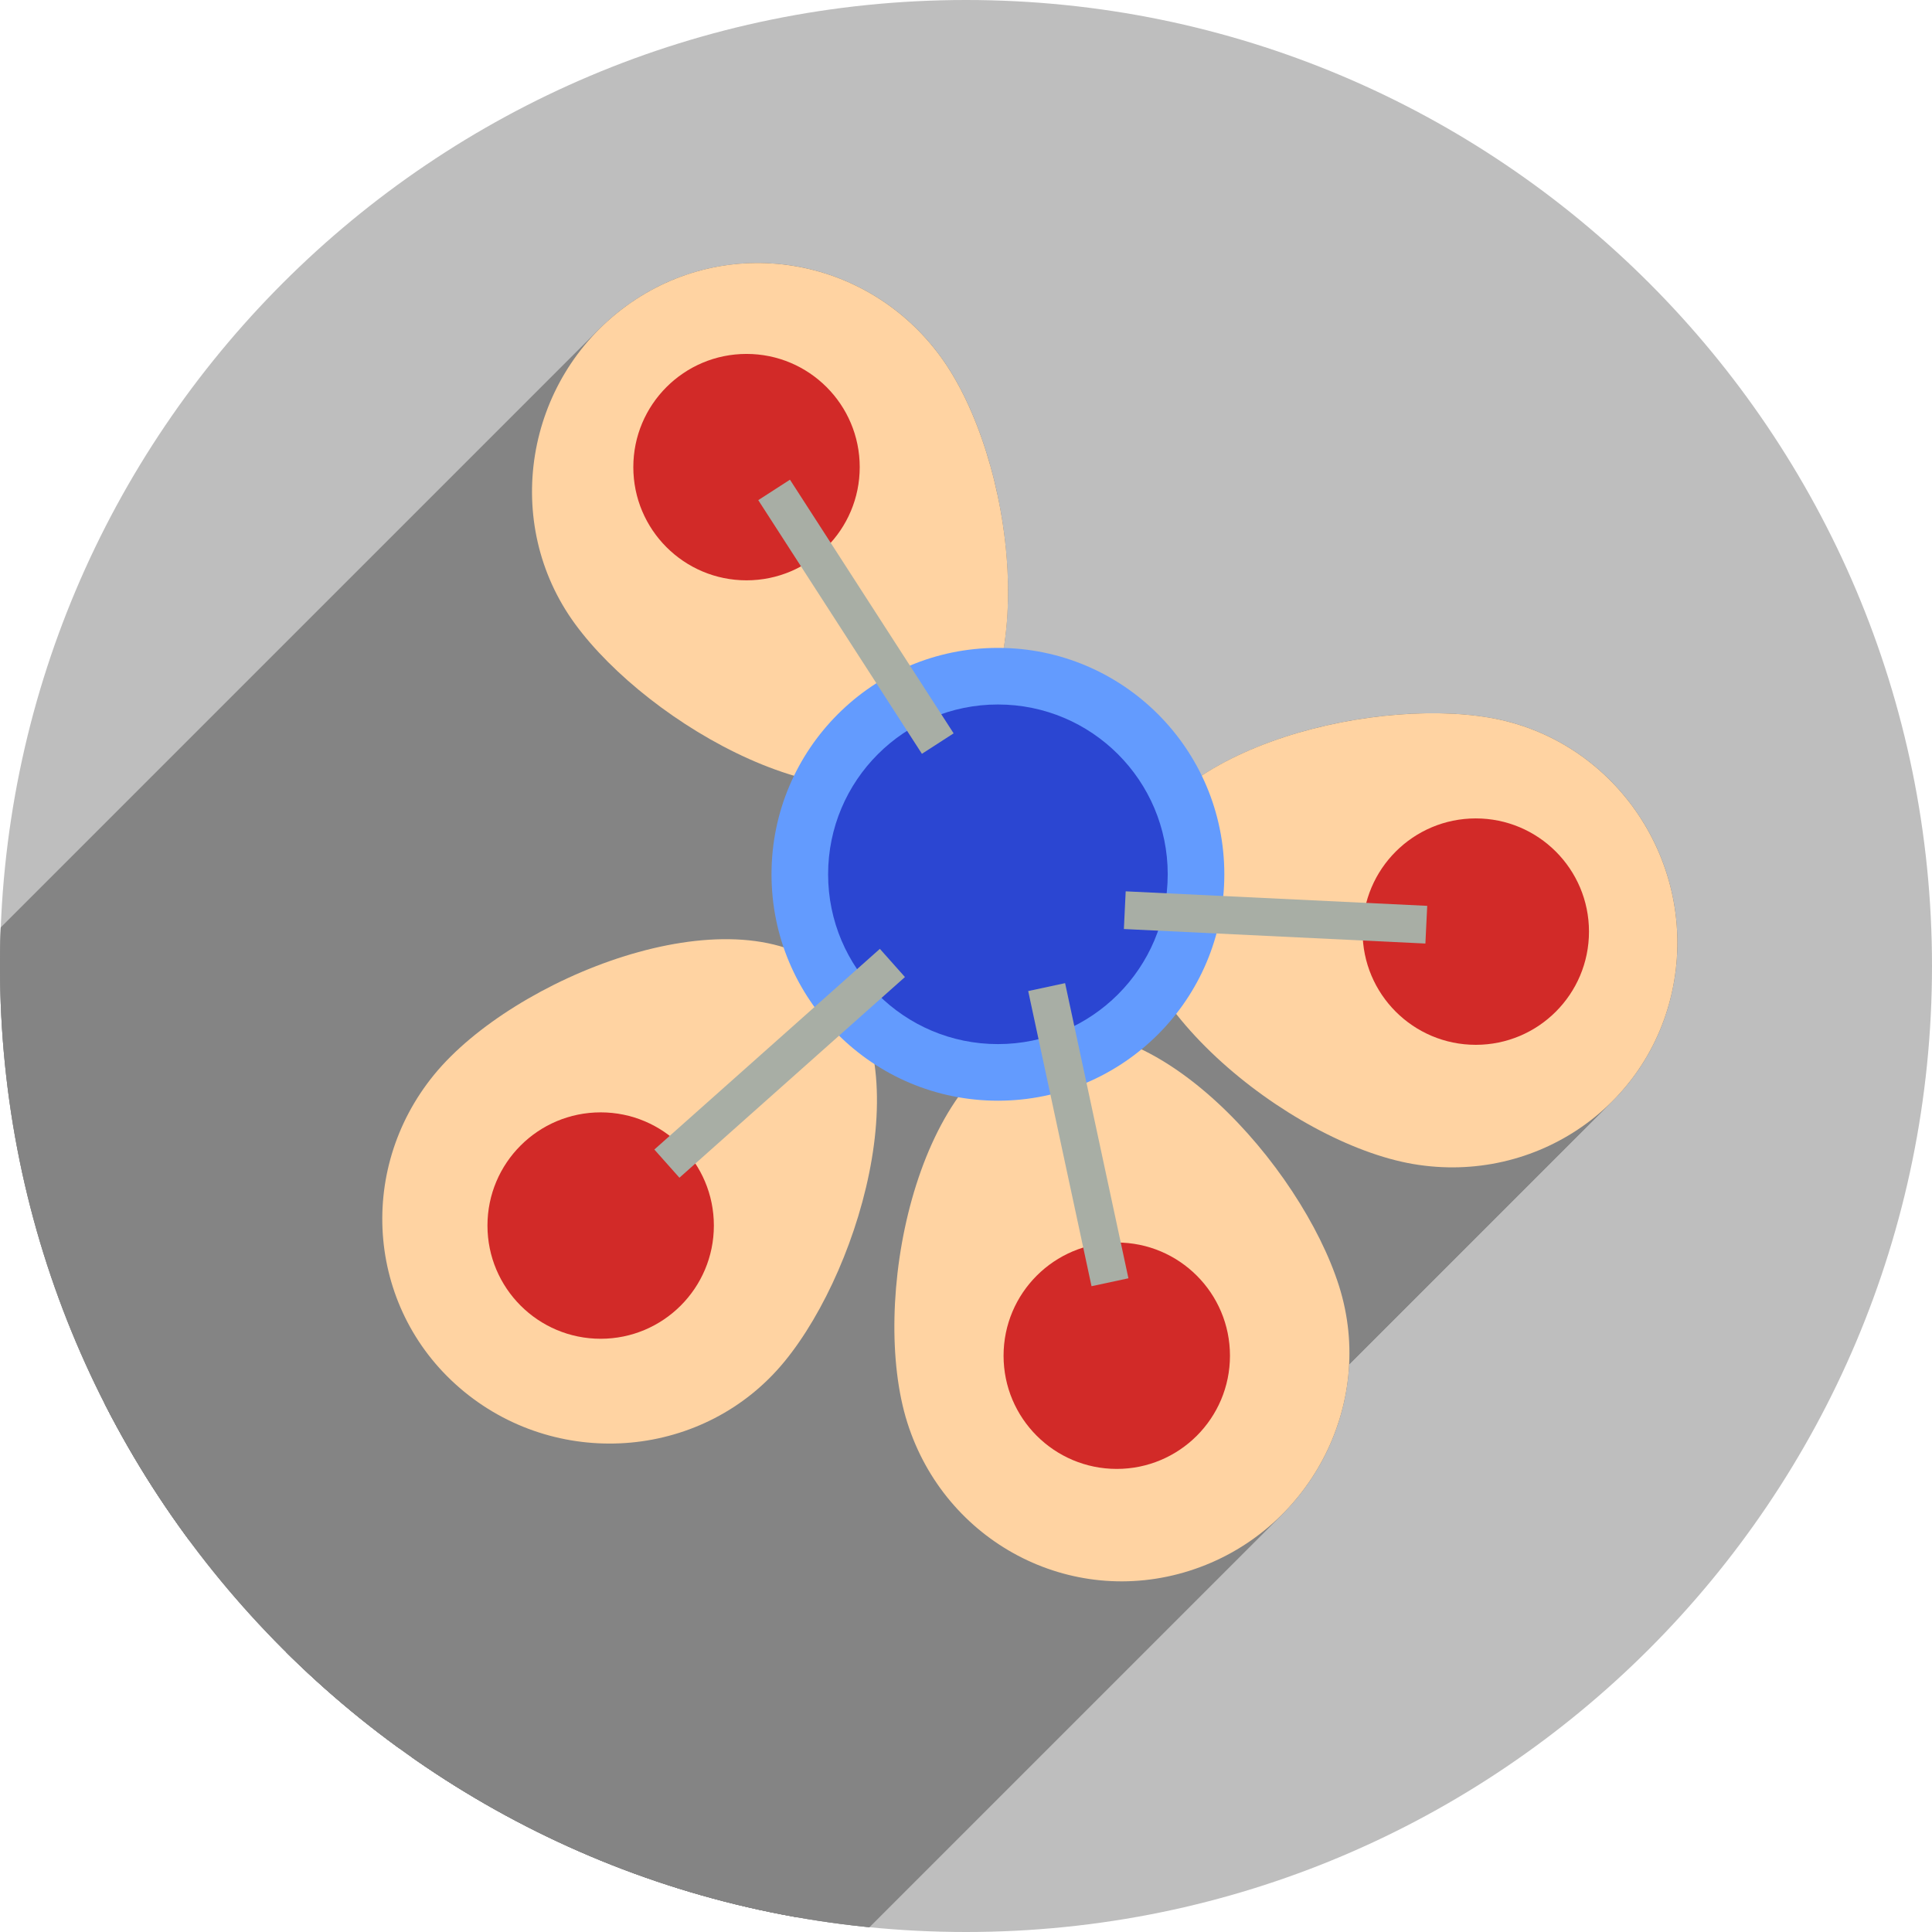
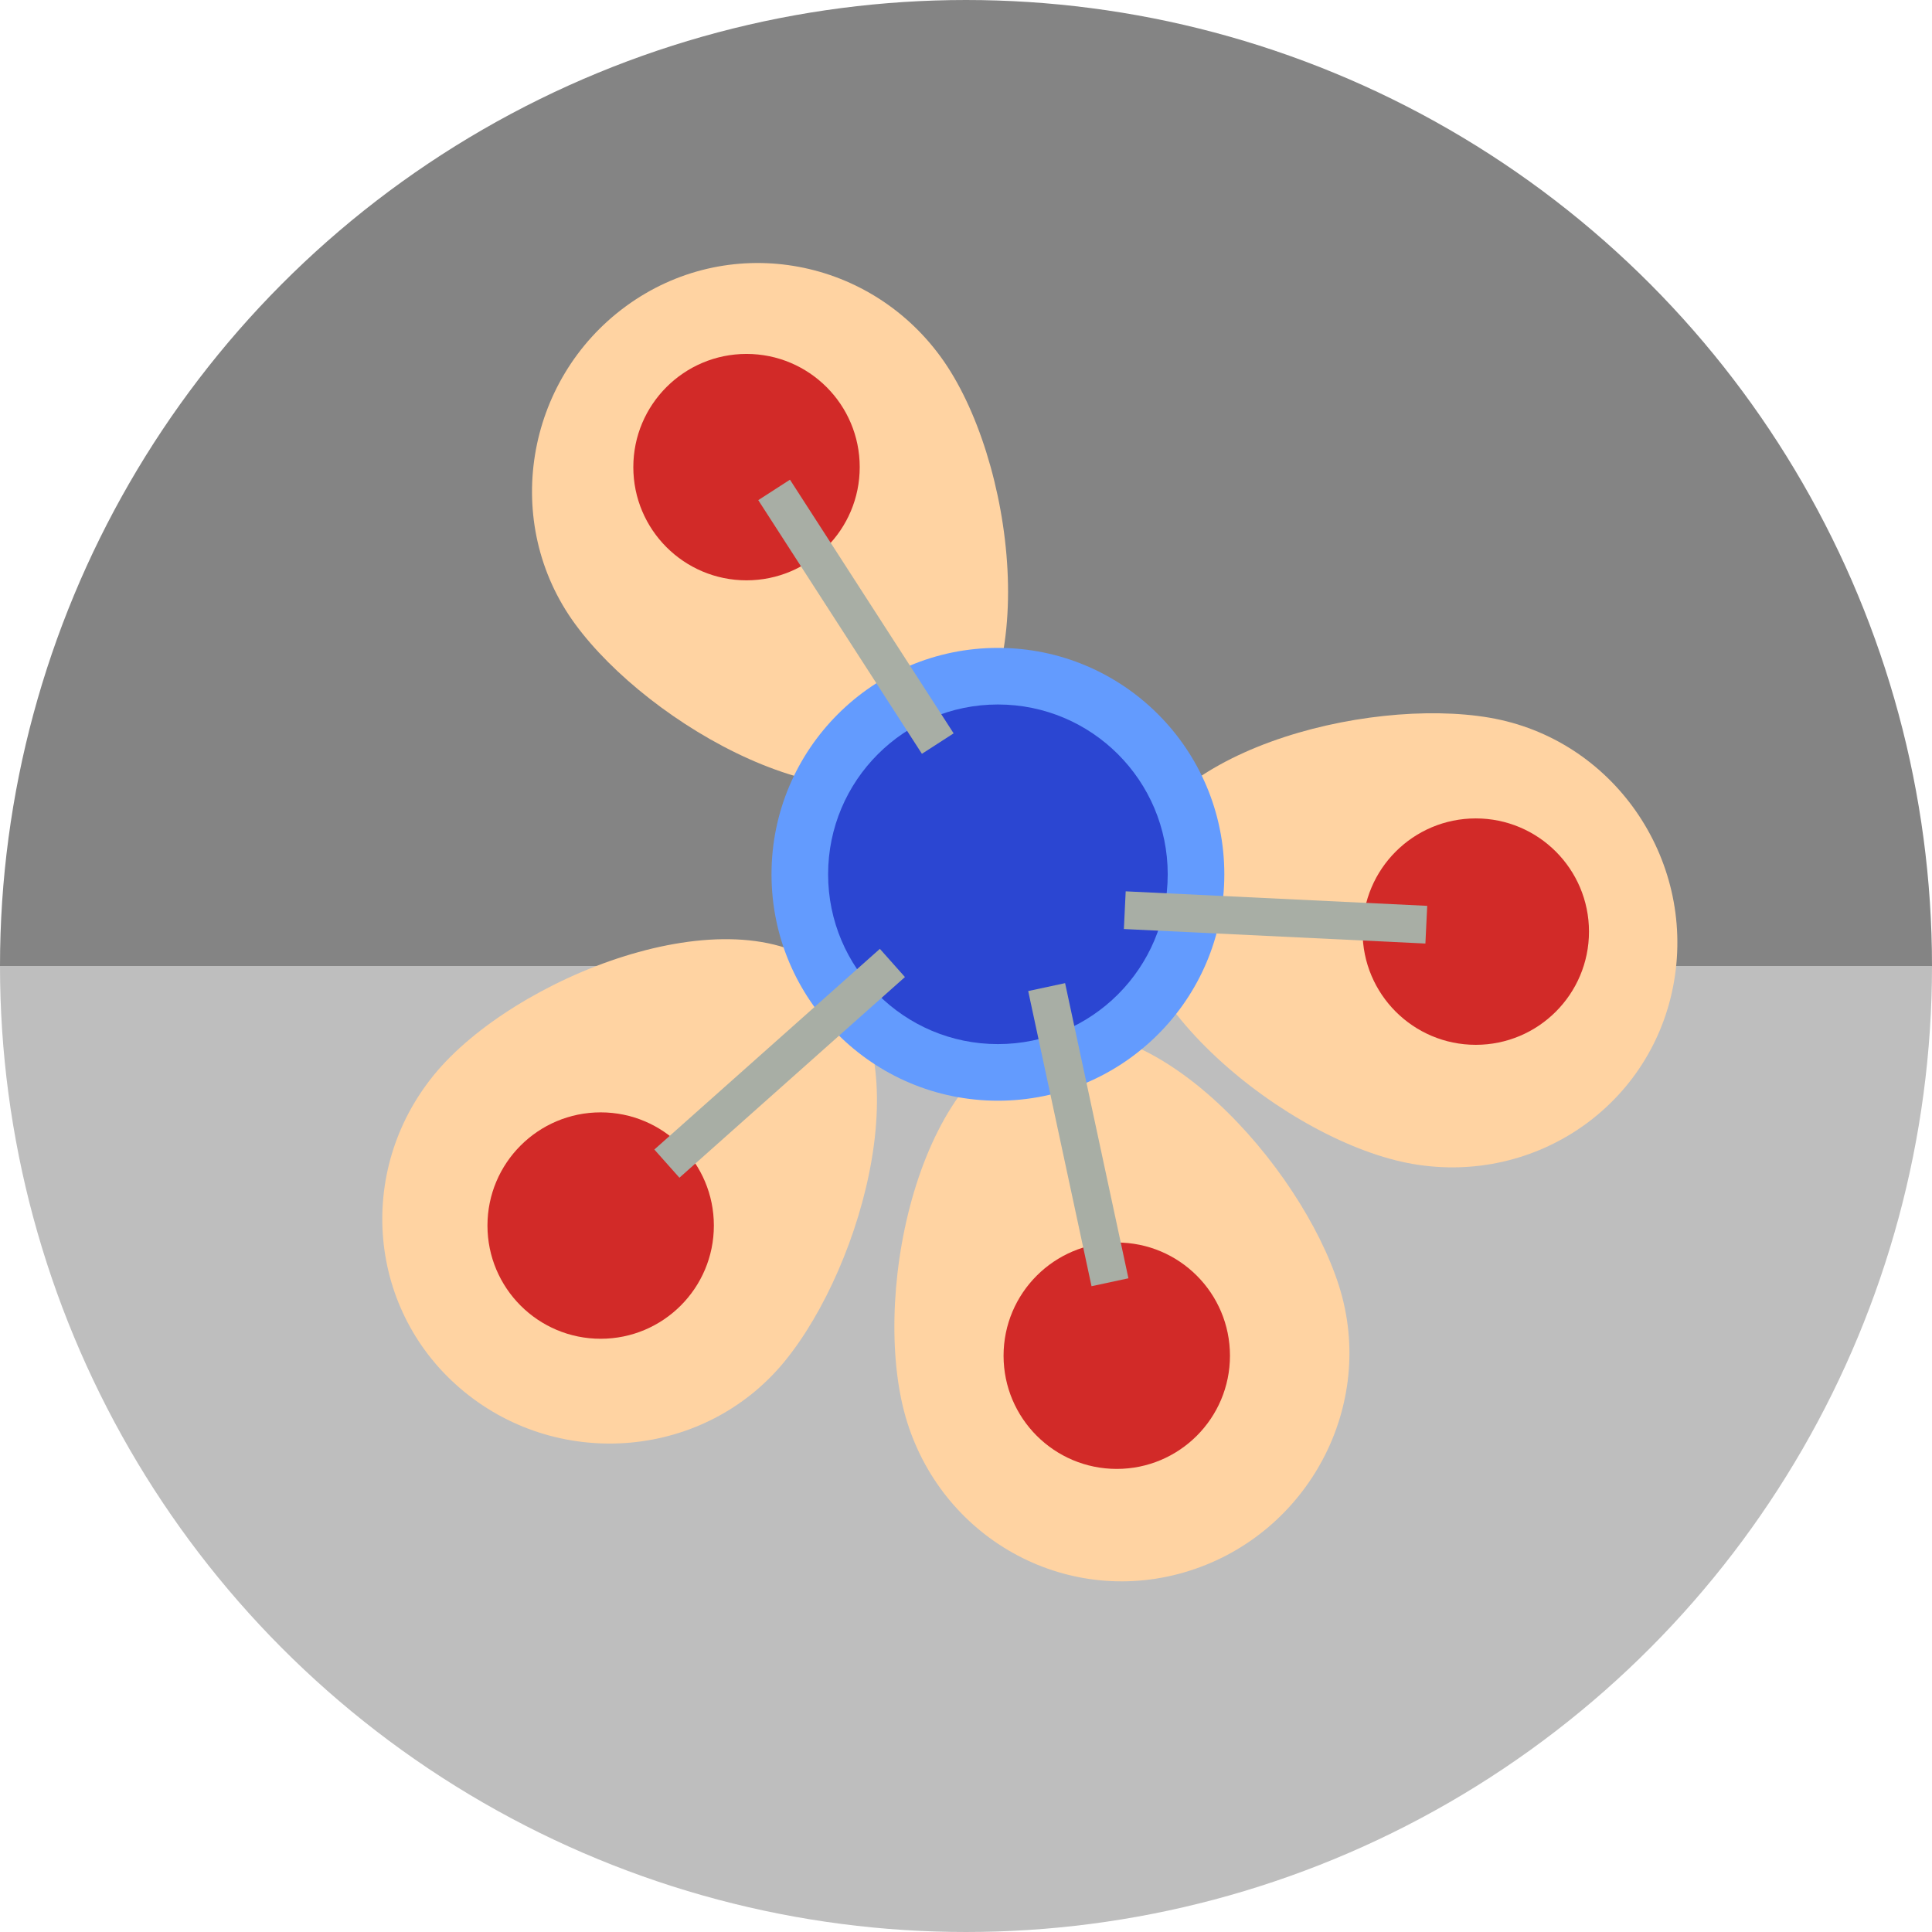
<svg xmlns="http://www.w3.org/2000/svg" version="1.1" id="svg2" viewBox="0 0 256 256" height="256" width="256">
  <defs id="defs4">
    <clipPath clipPathUnits="userSpaceOnUse" id="clipPath5002">
      <g id="g5004">
        <path transform="translate(0,796.3622)" id="path5006" d="M 88.118,249.435 C 46.103,235.291 14.771,201.687 4.134,159.361 1.338,148.236 0.923,144.163 0.926,127.889 0.928,117.472 1.134,112.014 1.658,108.541 4.465,89.913 12.177,70.638 23.043,55.086 c 3.959,-5.666 8.345,-10.931 9.102,-10.926 0.328,0.002 10.489,18.31 22.579,40.683 12.09,22.373 22.375,41.335 22.854,42.136 0.479,0.802 0.925,2.441 0.99,3.643 0.343,6.316 2.524,14.21 5.642,20.423 2.954,5.887 5.065,8.733 10.435,14.067 6.714,6.67 12.889,10.286 21.732,12.729 3.166,0.874 5.105,1.05 11.575,1.05 8.826,0 12.602,-0.762 19.264,-3.887 2.046,-0.96 3.937,-1.665 4.202,-1.568 0.265,0.097 -11.056,17.665 -25.157,39.038 l -25.639,38.861 -3.094,0.112 c -2.555,0.093 -4.195,-0.258 -9.409,-2.014 z" style="fill:#0f9d58;fill-opacity:1;stroke:none;stroke-width:4.858;stroke-linejoin:round;stroke-miterlimit:4;stroke-dasharray:none;stroke-opacity:1" />
        <path id="path5008" d="m 112.36,1051.517 c -10.001,-1.45 -12.156,-1.82 -12.532,-2.156 -0.249,-0.222 1.738,-3.748 4.55,-8.072 7.166,-11.021 49.772,-74.648 50.259,-75.055 3.575,-2.992 8.635,-8.041 10.575,-10.554 3.362,-4.353 7.558,-12.914 9.065,-18.494 6.193,-22.925 -2.593,-47.152 -21.7,-59.837 l -2.961,-1.966 17.025,0.296 c 9.364,0.163 31.17,0.434 48.459,0.603 l 31.435,0.307 1.546,4.189 c 2.246,6.086 4.678,15.095 5.935,21.982 1.525,8.36 1.925,28.859 0.739,37.828 -3.08,23.278 -12.813,45.72 -27.802,64.106 -20.476,25.117 -51.46,42.197 -84.146,46.389 -5.312,0.681 -26.646,0.986 -30.446,0.436 z" style="fill:#f4b400;fill-opacity:1;stroke:none;stroke-width:4.858;stroke-linejoin:round;stroke-miterlimit:4;stroke-dasharray:none;stroke-opacity:1" />
        <path transform="translate(0,796.3622)" id="path5010" d="M 67.99,108.873 C 41.284,59.576 33.29,45.149 32.234,44.345 31.651,43.901 32.811,42.55 38.696,36.815 53.436,22.45 68.809,13.041 87.839,6.736 101.687,2.148 112.582,0.437 127.951,0.437 c 21.31,0 37.805,3.81 56.835,13.126 25.294,12.383 46.194,33.579 58.52,59.346 1.611,3.369 2.93,6.372 2.93,6.675 0,0.56 -10.549,0.495 -71.165,-0.437 l -24.288,-0.374 -3.931,-1.764 c -6.757,-3.033 -10.646,-3.84 -18.658,-3.868 -5.03,-0.018 -7.979,0.208 -10.316,0.788 -14.508,3.604 -26.283,12.948 -33.292,26.419 -3.585,6.891 -5.247,13.082 -6.332,23.583 l -0.337,3.267 -9.927,-18.326 z" style="fill:#db4437;fill-opacity:1;stroke:none;stroke-width:10;stroke-linejoin:round;stroke-miterlimit:4;stroke-dasharray:none;stroke-opacity:1" />
      </g>
    </clipPath>
    <clipPath id="clipPath4271" clipPathUnits="userSpaceOnUse">
      <circle r="128" cy="128" cx="128" id="circle4273" style="fill:#292929;fill-opacity:0.26;stroke:none;stroke-width:10;stroke-linejoin:round;stroke-miterlimit:4;stroke-dasharray:none;stroke-opacity:0.259" />
    </clipPath>
    <clipPath clipPathUnits="userSpaceOnUse" id="clipPath4363">
      <circle r="128" cy="924.362" cx="128" id="circle4365" style="fill:#4285f4;fill-opacity:1;stroke:none;stroke-width:10;stroke-linejoin:round;stroke-miterlimit:4;stroke-dasharray:none;stroke-opacity:0.259" />
    </clipPath>
    <clipPath id="clipPath4452" clipPathUnits="userSpaceOnUse">
      <circle r="128" cy="924.362" cx="128" id="circle4454" style="fill:#4285f4;fill-opacity:1;stroke:none;stroke-width:10;stroke-linejoin:round;stroke-miterlimit:4;stroke-dasharray:none;stroke-opacity:0.259" />
    </clipPath>
    <clipPath clipPathUnits="userSpaceOnUse" id="clipPath5177">
      <circle r="128" cy="924.362" cx="128" id="circle5179" style="fill:#4285f4;fill-opacity:1;stroke:none;stroke-width:10;stroke-linejoin:round;stroke-miterlimit:4;stroke-dasharray:none;stroke-opacity:0.259" />
    </clipPath>
    <clipPath id="clipPath4342" clipPathUnits="userSpaceOnUse">
      <circle r="128" cy="933.487" cx="128" id="circle4344" style="fill:#4285f4;fill-opacity:1;stroke:none;stroke-width:10;stroke-linejoin:round;stroke-miterlimit:4;stroke-dasharray:none;stroke-opacity:0.259" />
    </clipPath>
    <clipPath clipPathUnits="userSpaceOnUse" id="clipPath4681">
      <circle r="128" cy="930.44" cx="127.003" id="circle4683" style="fill:#9d5fad;fill-opacity:1;stroke:none;stroke-width:10;stroke-linejoin:round;stroke-miterlimit:4;stroke-dasharray:none;stroke-opacity:0.259" />
    </clipPath>
    <clipPath id="clipPath4235" clipPathUnits="userSpaceOnUse">
      <circle r="128" cy="924.362" cx="128" id="circle4237" style="fill:#0f9d58;fill-opacity:1;stroke:none;stroke-width:10;stroke-linejoin:round;stroke-miterlimit:4;stroke-dasharray:none;stroke-opacity:0.259" />
    </clipPath>
    <clipPath clipPathUnits="userSpaceOnUse" id="clipPath4771">
      <circle r="128" cy="924.362" cx="128" id="circle4773" style="fill:#0f9d58;fill-opacity:1;stroke:none;stroke-width:10;stroke-linejoin:round;stroke-miterlimit:4;stroke-dasharray:none;stroke-opacity:0.259" />
    </clipPath>
    <clipPath id="clipPath4842" clipPathUnits="userSpaceOnUse">
      <circle r="128" cy="924.362" cx="128" id="circle4844" style="fill:#0f9d58;fill-opacity:1;stroke:none;stroke-width:10;stroke-linejoin:round;stroke-miterlimit:4;stroke-dasharray:none;stroke-opacity:0.259" />
    </clipPath>
    <clipPath clipPathUnits="userSpaceOnUse" id="clipPath4458">
      <circle r="128" cy="924.362" cx="128" id="circle4460" style="fill:#ff3b38;fill-opacity:1;stroke:none;stroke-width:10;stroke-linejoin:round;stroke-miterlimit:4;stroke-dasharray:none;stroke-opacity:0.259" />
    </clipPath>
    <clipPath id="clipPath4783" clipPathUnits="userSpaceOnUse">
      <circle r="128" cy="924.362" cx="128" id="circle4785" style="fill:#ff3b38;fill-opacity:1;stroke:none;stroke-width:10;stroke-linejoin:round;stroke-miterlimit:4;stroke-dasharray:none;stroke-opacity:0.259" />
    </clipPath>
    <clipPath clipPathUnits="userSpaceOnUse" id="clipPath4789">
      <circle r="128" cy="924.362" cx="102.647" id="circle4791" style="fill:#80b4ff;fill-opacity:1;stroke:none;stroke-width:10;stroke-linejoin:round;stroke-miterlimit:4;stroke-dasharray:none;stroke-opacity:0.259" />
    </clipPath>
    <clipPath id="clipPath4721" clipPathUnits="userSpaceOnUse">
      <circle r="128" cy="924.362" cx="128" id="circle4723" style="fill:#557ae6;fill-opacity:1;stroke:none;stroke-width:10;stroke-linejoin:round;stroke-miterlimit:4;stroke-dasharray:none;stroke-opacity:0.259" />
    </clipPath>
    <clipPath clipPathUnits="userSpaceOnUse" id="clipPath4532">
      <circle r="128" cy="924.362" cx="128" id="circle4534" style="fill:#bebebe;fill-opacity:1;stroke:none;stroke-width:10;stroke-linejoin:round;stroke-miterlimit:4;stroke-dasharray:none;stroke-opacity:0.259" />
    </clipPath>
+     <clipPath clipPathUnits="userSpaceOnUse" id="clipPath4532-3">
+       <circle r="128" cy="924.362" cx="128" id="circle4534-6" style="fill:#bebebe;fill-opacity:1;stroke:none;stroke-width:10;stroke-linejoin:round;stroke-miterlimit:4;stroke-dasharray:none;stroke-opacity:0.259" />
+     </clipPath>
  </defs>
  <g transform="translate(0,-796.3622)" id="layer1">
-     <circle style="fill:#bebebe;fill-opacity:1;stroke:none;stroke-width:10;stroke-linejoin:round;stroke-miterlimit:4;stroke-dasharray:none;stroke-opacity:0.259" id="path4152" cx="128" cy="924.362" r="128" />
-     <text id="text4914" y="927.362" x="120" style="font-style:normal;font-weight:normal;font-size:40px;line-height:125%;font-family:sans-serif;letter-spacing:0px;word-spacing:0px;fill:#000000;fill-opacity:1;stroke:none;stroke-width:1px;stroke-linecap:butt;stroke-linejoin:miter;stroke-opacity:1" xml:space="preserve">
-       <tspan y="927.362" x="120" id="tspan4916" />
+     <path d="m 256,-924.362 a 128,128 0 0 1 -64,110.851 128,128 0 0 1 -128,0 A 128,128 0 0 1 0,-924.362 l 128,1e-5 z" id="path1241" style="fill:#848484;fill-opacity:1;stroke:none;stroke-width:10;stroke-linejoin:round;stroke-miterlimit:4;stroke-dasharray:none;stroke-opacity:0.259" transform="scale(1,-1)" />
+     <path style="fill:#bebebe;fill-opacity:1;stroke:none;stroke-width:10;stroke-linejoin:round;stroke-miterlimit:4;stroke-dasharray:none;stroke-opacity:0.259" id="path4152" d="m 256,924.362 a 128,128 0 0 1 -64,110.851 128,128 0 0 1 -128,0 A 128,128 0 0 1 0,924.362 l 128,0 z" />
+     <text id="text4914" y="927.362" x="120" style="font-style:normal;font-weight:normal;line-height:0%;font-family:sans-serif;letter-spacing:0px;word-spacing:0px;fill:#000000;fill-opacity:1;stroke:none;stroke-width:1px;stroke-linecap:butt;stroke-linejoin:miter;stroke-opacity:1" xml:space="preserve">
+       <tspan y="927.362" x="120" id="tspan4916" style="font-size:40px;line-height:1.25"> </tspan>
    </text>
-     <g style="stroke:none" transform="translate(-4.11162,138)" id="g4241">
-       <g style="stroke:none" id="g4446">
-         <g id="g4448" style="fill:none;fill-rule:evenodd;stroke:none;stroke-width:10;stroke-linecap:round;stroke-linejoin:miter;stroke-miterlimit:4;stroke-dasharray:none;stroke-opacity:1">
-           <path style="stroke:none" id="path4450" d="m 129.989,850.412 c 0,15 0,15 0,15 L -82.143,1077.544 c 0,0 0,0 0,-15 z" />
-         </g>
-         <path id="path4247" d="m 129.989,850.412 c 0,15 0,15 0,15" style="fill:none;fill-rule:evenodd;stroke:none;stroke-width:10;stroke-linecap:round;stroke-linejoin:miter;stroke-miterlimit:4;stroke-dasharray:none;stroke-opacity:1" />
-       </g>
-       <g style="stroke:none" id="g4453">
-         <g id="g4455" style="fill:none;fill-rule:evenodd;stroke:none;stroke-width:10;stroke-linecap:round;stroke-linejoin:miter;stroke-miterlimit:4;stroke-dasharray:none;stroke-opacity:1">
-           <path style="stroke:none" id="path4457" d="m 111.581,850.412 c 0,15 0,15 0,15 l -212.132,212.132 c 0,0 0,0 0,-15 z" />
-         </g>
-         <path style="fill:none;fill-rule:evenodd;stroke:none;stroke-width:10;stroke-linecap:round;stroke-linejoin:miter;stroke-miterlimit:4;stroke-dasharray:none;stroke-opacity:1" d="m 111.581,850.412 c 0,15 0,15 0,15" id="path4245" />
-       </g>
-       <g style="stroke:none" id="g4460">
-         <g id="g4462" style="fill:none;fill-rule:evenodd;stroke:none;stroke-width:10;stroke-linecap:round;stroke-linejoin:miter;stroke-miterlimit:4;stroke-dasharray:none;stroke-opacity:1">
-           <path style="stroke:none" id="path4464" d="m 93.173,850.412 c 0,15 0,15 0,15 L -118.959,1077.544 c 0,0 0,0 0,-15 z" />
-         </g>
-         <path id="path4243" d="m 93.173,850.412 c 0,15 0,15 0,15" style="fill:none;fill-rule:evenodd;stroke:none;stroke-width:10;stroke-linecap:round;stroke-linejoin:miter;stroke-miterlimit:4;stroke-dasharray:none;stroke-opacity:1" />
-       </g>
-       <g style="stroke:none" id="g4467">
-         <g id="g4469" style="fill:none;fill-rule:evenodd;stroke:none;stroke-width:10;stroke-linecap:round;stroke-linejoin:miter;stroke-miterlimit:4;stroke-dasharray:none;stroke-opacity:1">
-           <path style="stroke:none" id="path4471" d="m 166.804,850.412 c 0,15 0,15 0,15 L -45.328,1077.544 c 0,0 0,0 0,-15 z" />
-         </g>
-         <path id="path4251" d="m 166.804,850.412 c 0,15 0,15 0,15" style="fill:none;fill-rule:evenodd;stroke:none;stroke-width:10;stroke-linecap:round;stroke-linejoin:miter;stroke-miterlimit:4;stroke-dasharray:none;stroke-opacity:1" />
-       </g>
-       <g style="stroke:none" id="g4474">
-         <g id="g4476" style="fill:none;fill-rule:evenodd;stroke:none;stroke-width:10;stroke-linecap:round;stroke-linejoin:miter;stroke-miterlimit:4;stroke-dasharray:none;stroke-opacity:1">
-           <path style="stroke:none" id="path4478" d="m 148.396,850.412 c 0,15 0,15 0,15 L -63.736,1077.544 c 0,0 0,0 0,-15 z" />
-         </g>
-         <path style="fill:none;fill-rule:evenodd;stroke:none;stroke-width:10;stroke-linecap:round;stroke-linejoin:miter;stroke-miterlimit:4;stroke-dasharray:none;stroke-opacity:1" d="m 148.396,850.412 c 0,15 0,15 0,15" id="path4249" />
-       </g>
-     </g>
-     <g id="g4227" clip-path="url(#clipPath4532)" style="fill:#848484;fill-opacity:1">
-       <path id="circle4231" d="m 94.591,958.756 a 15,15 0 0 1 -15,15 15,15 0 0 1 -15,-15 15,15 0 0 1 15,-15 15,15 0 0 1 15,15 z" style="fill:#848484;fill-opacity:1;stroke-width:5;stroke-miterlimit:4;stroke-dasharray:none" />
-       <path id="circle4241" d="m 154.729,912.211 a 22.5,22.5 0 0 1 -22.5,22.5 22.5,22.5 0 0 1 -22.5,-22.5 22.5,22.5 0 0 1 22.5,-22.5 22.5,22.5 0 0 1 22.5,22.5 z" style="fill:#848484;fill-opacity:1;stroke-width:5;stroke-miterlimit:4;stroke-dasharray:none" />
-       <path id="circle4243" d="m 162.977,976.001 a 15,15 0 0 1 -15,15 15,15 0 0 1 -15,-15 15,15 0 0 1 15,-15 15,15 0 0 1 15,15 z" style="fill:#848484;fill-opacity:1;stroke-width:5;stroke-miterlimit:4;stroke-dasharray:none" />
-       <path id="circle4245" d="m 210.549,919.806 a 15,15 0 0 1 -15,15 15,15 0 0 1 -15,-15 15,15 0 0 1 15,-15 15,15 0 0 1 15,15 z" style="fill:#848484;fill-opacity:1;stroke-width:5;stroke-miterlimit:4;stroke-dasharray:none" />
-       <path id="circle4247" d="m 113.918,858.259 a 15,15 0 0 1 -15,15 15,15 0 0 1 -15,-15 15,15 0 0 1 15,-15 15,15 0 0 1 15,15 z" style="fill:#848484;fill-opacity:1;stroke-width:5;stroke-miterlimit:4;stroke-dasharray:none" />
-       <path id="rect4249" d="m -61.388,935.621 5,0 0,40 -5,0 z" style="fill:#848484;fill-opacity:1;stroke-width:5;stroke-miterlimit:4;stroke-dasharray:none" transform="matrix(0.977751,-0.209769,0.209769,0.977751,0,0)" />
-       <path id="rect4251" d="m 766.359,525.868 5,0 0,40 -5,0 z" style="fill:#848484;fill-opacity:1;stroke-width:5;stroke-miterlimit:4;stroke-dasharray:none" transform="matrix(0.6647561,0.7470605,-0.7470605,0.6647561,0,0)" />
-       <path id="rect4253" d="m -383.246,779.33 5,0 0,40 -5,0 z" style="fill:#848484;fill-opacity:1;stroke-width:5;stroke-miterlimit:4;stroke-dasharray:none" transform="matrix(0.8402855,-0.5421441,0.5421441,0.8402855,0,0)" />
-       <path id="rect4255" d="m 906.243,-232.939 5,0 0,40 -5,0 z" style="fill:#848484;fill-opacity:1;stroke-width:5;stroke-miterlimit:4;stroke-dasharray:none" transform="matrix(-0.04806231,0.9988443,-0.9988443,-0.04806231,0,0)" />
-       <g id="g4354" transform="translate(0,796.3622)" style="fill:#848484;fill-opacity:1">
-         <g id="g4356" style="fill:#848484;fill-opacity:1;stroke-width:5;stroke-miterlimit:4;stroke-dasharray:none">
-           <path id="path4358" d="M100.857 34.854C94.655 34.754 88.37 36.605 82.938 40.58L-58.484 182.001C-53.052 178.027 -46.767 176.175 -40.564 176.275Z" style="fill:#848484;fill-opacity:1" />
-           <path id="path4360" d="M82.938 40.58C81.663 41.513 80.481 42.529 79.394 43.616L-62.027 185.037C-60.94 183.95 -59.759 182.934 -58.484 182.001Z" style="fill:#848484;fill-opacity:1" />
-           <path id="path4362" d="M79.394 43.616C69.084 53.926 67.352 70.585 76.203 82.682L-65.218 224.103C-74.07 212.007 -72.338 195.347 -62.027 185.037Z" style="fill:#848484;fill-opacity:1" />
-           <path id="path4364" d="M76.203 82.682C82.135 90.788 93.895 99.418 105.217 102.785L-36.205 244.207C-47.527 240.839 -59.287 232.209 -65.218 224.103Z" style="fill:#848484;fill-opacity:1" />
-           <path id="path4366" d="M105.217 102.785C103.303 106.735 102.229 111.166 102.229 115.85L-39.193 257.271C-39.193 252.588 -38.118 248.156 -36.205 244.207Z" style="fill:#848484;fill-opacity:1" />
-           <path id="path4368" d="M102.229 115.85C102.229 119.237 102.799 122.488 103.834 125.525L-37.587 266.947C-38.622 263.91 -39.193 260.658 -39.193 257.271Z" style="fill:#848484;fill-opacity:1" />
-           <path id="path4370" d="M103.834 125.525C90.58 121.384 69.825 129.886 59.643 140.067L-81.778 281.489C-71.596 271.307 -50.841 262.805 -37.587 266.947Z" style="fill:#848484;fill-opacity:1" />
-           <path id="path4372" d="M59.643 140.067C58.881 140.83 58.177 141.602 57.541 142.379L-83.88 283.8C-83.244 283.023 -82.541 282.251 -81.778 281.489Z" style="fill:#848484;fill-opacity:1" />
-           <path id="path4374" d="M57.541 142.379C47.042 155.196 48.691 173.911 61.508 184.41L-79.914 325.832C-92.731 315.332 -94.38 296.617 -83.88 283.8Z" style="fill:#848484;fill-opacity:1" />
-           <path id="path4376" d="M61.508 184.41C73.557 194.281 91.188 193.378 101.98 182.586L-39.441 324.007C-50.233 334.8 -67.864 335.702 -79.914 325.832Z" style="fill:#848484;fill-opacity:1" />
-           <path id="path4378" d="M101.98 182.586C102.668 181.898 103.328 181.17 103.957 180.402L-37.464 321.824C-38.093 322.592 -38.753 323.319 -39.441 324.007Z" style="fill:#848484;fill-opacity:1" />
-           <path id="path4380" d="M103.957 180.402C111.491 171.205 117.706 153.91 115.879 140.996L-25.542 282.417C-23.716 295.332 -29.93 312.626 -37.464 321.824Z" style="fill:#848484;fill-opacity:1" />
-           <path id="path4382" d="M115.879 140.996C119.181 143.147 122.929 144.664 126.959 145.379L-14.462 286.8C-18.492 286.086 -22.241 284.569 -25.542 282.417Z" style="fill:#848484;fill-opacity:1" />
-           <path id="path4384" d="M126.959 145.379C118.908 156.789 116.488 176.713 120.229 188.514L-21.193 329.935C-24.934 318.134 -22.513 298.21 -14.462 286.8Z" style="fill:#848484;fill-opacity:1" />
-           <path id="path4386" d="M120.229 188.514C125.235 204.308 141.813 213.141 157.607 208.135L16.186 349.556C0.392 354.563 -16.186 345.729 -21.193 329.935Z" style="fill:#848484;fill-opacity:1" />
-           <path id="path4388" d="M157.607 208.135C162.385 206.62 166.544 204.012 169.882 200.674L28.461 342.096C25.123 345.434 20.964 348.042 16.186 349.556Z" style="fill:#848484;fill-opacity:1" />
-           <path id="path4390" d="M169.882 200.674C177.579 192.978 180.914 181.399 177.422 170.383L36.001 311.804C39.492 322.82 36.157 334.399 28.461 342.096Z" style="fill:#848484;fill-opacity:1" />
-           <path id="path4392" d="M177.422 170.383C173.722 158.712 162.066 143.537 149.859 138.424L8.438 279.845C20.645 284.958 32.301 300.133 36.001 311.804Z" style="fill:#848484;fill-opacity:1" />
-           <path id="path4394" d="M149.859 138.424C150.08 138.216 150.298 138.005 150.512 137.791L9.09 279.212C8.876 279.427 8.659 279.638 8.438 279.845Z" style="fill:#848484;fill-opacity:1" />
-           <path id="path4396" d="M150.512 137.791C152.049 136.253 153.424 134.546 154.623 132.715L13.202 274.136C12.002 275.968 10.628 277.675 9.09 279.212Z" style="fill:#848484;fill-opacity:1" />
-           <path id="path4398" d="M154.623 132.715C162.229 143.35 176.455 152.395 187.248 154.24L45.827 295.662C35.034 293.816 20.808 284.771 13.202 274.136Z" style="fill:#848484;fill-opacity:1" />
-           <path id="path4400" d="M187.248 154.24C197.279 155.955 206.978 152.587 213.617 145.948L72.195 287.37C65.557 294.008 55.857 297.377 45.827 295.662Z" style="fill:#848484;fill-opacity:1" />
-           <path id="path4402" d="M213.617 145.948C217.787 141.779 220.749 136.318 221.826 130.018L80.405 271.439C79.327 277.74 76.365 283.2 72.195 287.37Z" style="fill:#848484;fill-opacity:1" />
-           <path id="path4404" d="M221.826 130.018C224.619 113.686 213.693 97.89 197.361 95.098L55.94 236.519C72.271 239.312 83.197 255.107 80.405 271.439Z" style="fill:#848484;fill-opacity:1" />
-           <path id="path4406" d="M197.361 95.098C186.055 93.164 168.81 96.026 158.338 103.387L16.917 244.808C27.389 237.447 44.634 234.586 55.94 236.519Z" style="fill:#848484;fill-opacity:1" />
-           <path id="path4408" d="M158.338 103.387C154.944 94.657 146.894 87.601 132.984 85.943L-8.437 227.365C5.472 229.022 13.522 236.078 16.917 244.808Z" style="fill:#848484;fill-opacity:1" />
-           <path id="path4410" d="M132.984 85.943C135.116 72.934 131.18 56.208 124.625 47.25L-16.796 188.671C-10.241 197.63 -6.306 214.355 -8.437 227.365Z" style="fill:#848484;fill-opacity:1" />
-           <path id="path4412" d="M124.625 47.25C118.816 39.311 109.923 34.999 100.857 34.854L-40.564 176.275C-31.498 176.42 -22.606 180.732 -16.796 188.671Z" style="fill:#848484;fill-opacity:1" />
-         </g>
-         <path id="path4229" transform="" d="M 100.857 34.854 C 94.655 34.754 88.37 36.605 82.938 40.58 C 69.566 50.364 66.419 69.31 76.203 82.682 C 82.135 90.788 93.895 99.418 105.217 102.785 C 103.303 106.735 102.229 111.166 102.229 115.85 C 102.229 119.237 102.799 122.488 103.834 125.525 C 89.587 121.073 66.674 131.23 57.541 142.379 C 47.042 155.196 48.691 173.911 61.508 184.41 C 74.325 194.91 93.458 193.22 103.957 180.402 C 111.491 171.205 117.706 153.91 115.879 140.996 C 119.181 143.147 122.929 144.664 126.959 145.379 C 118.908 156.789 116.488 176.713 120.229 188.514 C 125.235 204.308 141.813 213.141 157.607 208.135 C 173.401 203.128 182.428 186.177 177.422 170.383 C 173.722 158.712 162.066 143.537 149.859 138.424 C 151.663 136.727 153.256 134.802 154.623 132.715 C 162.229 143.35 176.455 152.395 187.248 154.24 C 203.58 157.033 219.034 146.349 221.826 130.018 C 224.619 113.686 213.693 97.89 197.361 95.098 C 186.055 93.164 168.81 96.026 158.338 103.387 C 154.944 94.657 146.894 87.601 132.984 85.943 C 135.116 72.934 131.18 56.208 124.625 47.25 C 118.816 39.311 109.923 34.999 100.857 34.854 z " style="fill:#848484;fill-opacity:1;stroke-width:5;stroke-miterlimit:4;stroke-dasharray:none" />
-       </g>
-     </g>
-     <g id="g4211">
+     <g transform="translate(0,-4e-5)" id="g4211">
      <path style="fill:#ffd3a2;fill-opacity:1;stroke-width:5;stroke-miterlimit:4;stroke-dasharray:none" d="m 103.957,976.764 c -10.499,12.817 -29.631,14.508 -42.448,4.008 -12.817,-10.499 -14.466,-29.213 -3.967,-42.03 10.499,-12.817 39.218,-24.334 52.036,-13.835 12.817,10.499 4.879,39.04 -5.621,51.857 z" id="circle4866" />
-       <circle style="stroke-width:5;stroke-miterlimit:4;stroke-dasharray:none;fill:#d22a28;fill-opacity:1" id="circle4874" cx="79.591" cy="958.756" r="15" />
+       <circle style="fill:#d22a28;fill-opacity:1;stroke-width:5;stroke-miterlimit:4;stroke-dasharray:none" id="circle4874" cx="79.591" cy="958.756" r="15" />
      <path id="path4898" d="m 76.203,879.044 c -9.784,-13.371 -6.636,-32.318 6.735,-42.102 13.371,-9.784 31.902,-6.701 41.686,6.671 9.784,13.371 13.753,44.058 0.382,53.842 -13.371,9.784 -39.019,-5.039 -48.803,-18.411 z" style="fill:#ffd3a2;fill-opacity:1;stroke-width:5;stroke-miterlimit:4;stroke-dasharray:none" />
      <path style="fill:#ffd3a2;fill-opacity:1;stroke-width:5;stroke-miterlimit:4;stroke-dasharray:none" d="m 177.423,966.745 c 5.007,15.794 -4.022,32.746 -19.816,37.753 -15.794,5.007 -32.373,-3.828 -37.379,-19.622 -5.007,-15.794 1.023,-46.143 16.817,-51.15 15.794,-5.007 35.372,17.225 40.378,33.019 z" id="path4900" />
      <path id="path4902" d="m 197.361,891.46 c 16.332,2.793 27.257,18.589 24.464,34.92 -2.793,16.332 -18.246,27.014 -34.577,24.221 -16.332,-2.793 -40.538,-22.066 -37.745,-38.398 2.793,-16.332 31.527,-23.536 47.858,-20.744 z" style="fill:#ffd3a2;fill-opacity:1;stroke-width:5;stroke-miterlimit:4;stroke-dasharray:none" />
-       <circle style="stroke-width:5;stroke-miterlimit:4;stroke-dasharray:none;fill:#639bfe;fill-opacity:1" id="circle4872" cx="132.229" cy="912.211" r="30" />
-       <circle r="22.5" cy="912.211" cx="132.229" id="circle4904" style="stroke-width:5;stroke-miterlimit:4;stroke-dasharray:none;fill:#2b46d2;fill-opacity:1" />
+       <circle style="fill:#639bfe;fill-opacity:1;stroke-width:5;stroke-miterlimit:4;stroke-dasharray:none" id="circle4872" cx="132.229" cy="912.211" r="30" />
+       <circle r="22.5" cy="912.211" cx="132.229" id="circle4904" style="fill:#2b46d2;fill-opacity:1;stroke-width:5;stroke-miterlimit:4;stroke-dasharray:none" />
      <circle r="15" cy="976.001" cx="147.977" id="circle4197" style="fill:#d22a28;fill-opacity:1;stroke-width:5;stroke-miterlimit:4;stroke-dasharray:none" />
      <circle style="fill:#d22a28;fill-opacity:1;stroke-width:5;stroke-miterlimit:4;stroke-dasharray:none" id="circle4199" cx="195.549" cy="919.806" r="15" />
      <circle style="fill:#d22a28;fill-opacity:1;stroke-width:5;stroke-miterlimit:4;stroke-dasharray:none" id="circle4201" cx="98.918" cy="858.259" r="15" />
-       <rect style="fill:#a8aea5;fill-opacity:1;stroke-width:5;stroke-miterlimit:4;stroke-dasharray:none" id="rect4203" width="5" height="40" x="-61.388" y="935.621" transform="matrix(0.977751,-0.209769,0.209769,0.977751,0,0)" />
-       <rect y="525.868" x="766.359" height="40" width="5" id="rect4205" style="fill:#a8aea5;fill-opacity:1;stroke-width:5;stroke-miterlimit:4;stroke-dasharray:none" transform="matrix(0.6647561,0.7470605,-0.7470605,0.6647561,0,0)" />
-       <rect style="fill:#a8aea5;fill-opacity:1;stroke-width:5;stroke-miterlimit:4;stroke-dasharray:none" id="rect4207" width="5" height="40" x="-383.246" y="779.33" transform="matrix(0.8402855,-0.5421441,0.5421441,0.8402855,0,0)" />
-       <rect y="-232.939" x="906.243" height="40" width="5" id="rect4209" style="fill:#a8aea5;fill-opacity:1;stroke-width:5;stroke-miterlimit:4;stroke-dasharray:none" transform="matrix(-0.04806231,0.9988443,-0.9988443,-0.04806231,0,0)" />
+       <rect style="fill:#a8aea5;fill-opacity:1;stroke-width:5;stroke-miterlimit:4;stroke-dasharray:none" id="rect4203" width="5" height="40" x="-61.388" y="935.621" transform="rotate(-12.10882)" />
+       <rect y="525.868" x="766.359" height="40" width="5" id="rect4205" style="fill:#a8aea5;fill-opacity:1;stroke-width:5;stroke-miterlimit:4;stroke-dasharray:none" transform="rotate(48.33639)" />
+       <rect style="fill:#a8aea5;fill-opacity:1;stroke-width:5;stroke-miterlimit:4;stroke-dasharray:none" id="rect4207" width="5" height="40" x="-383.246" y="779.33" transform="rotate(-32.82972)" />
+       <rect y="-232.939" x="906.243" height="40" width="5" id="rect4209" style="fill:#a8aea5;fill-opacity:1;stroke-width:5;stroke-miterlimit:4;stroke-dasharray:none" transform="rotate(92.75483)" />
    </g>
  </g>
</svg>
